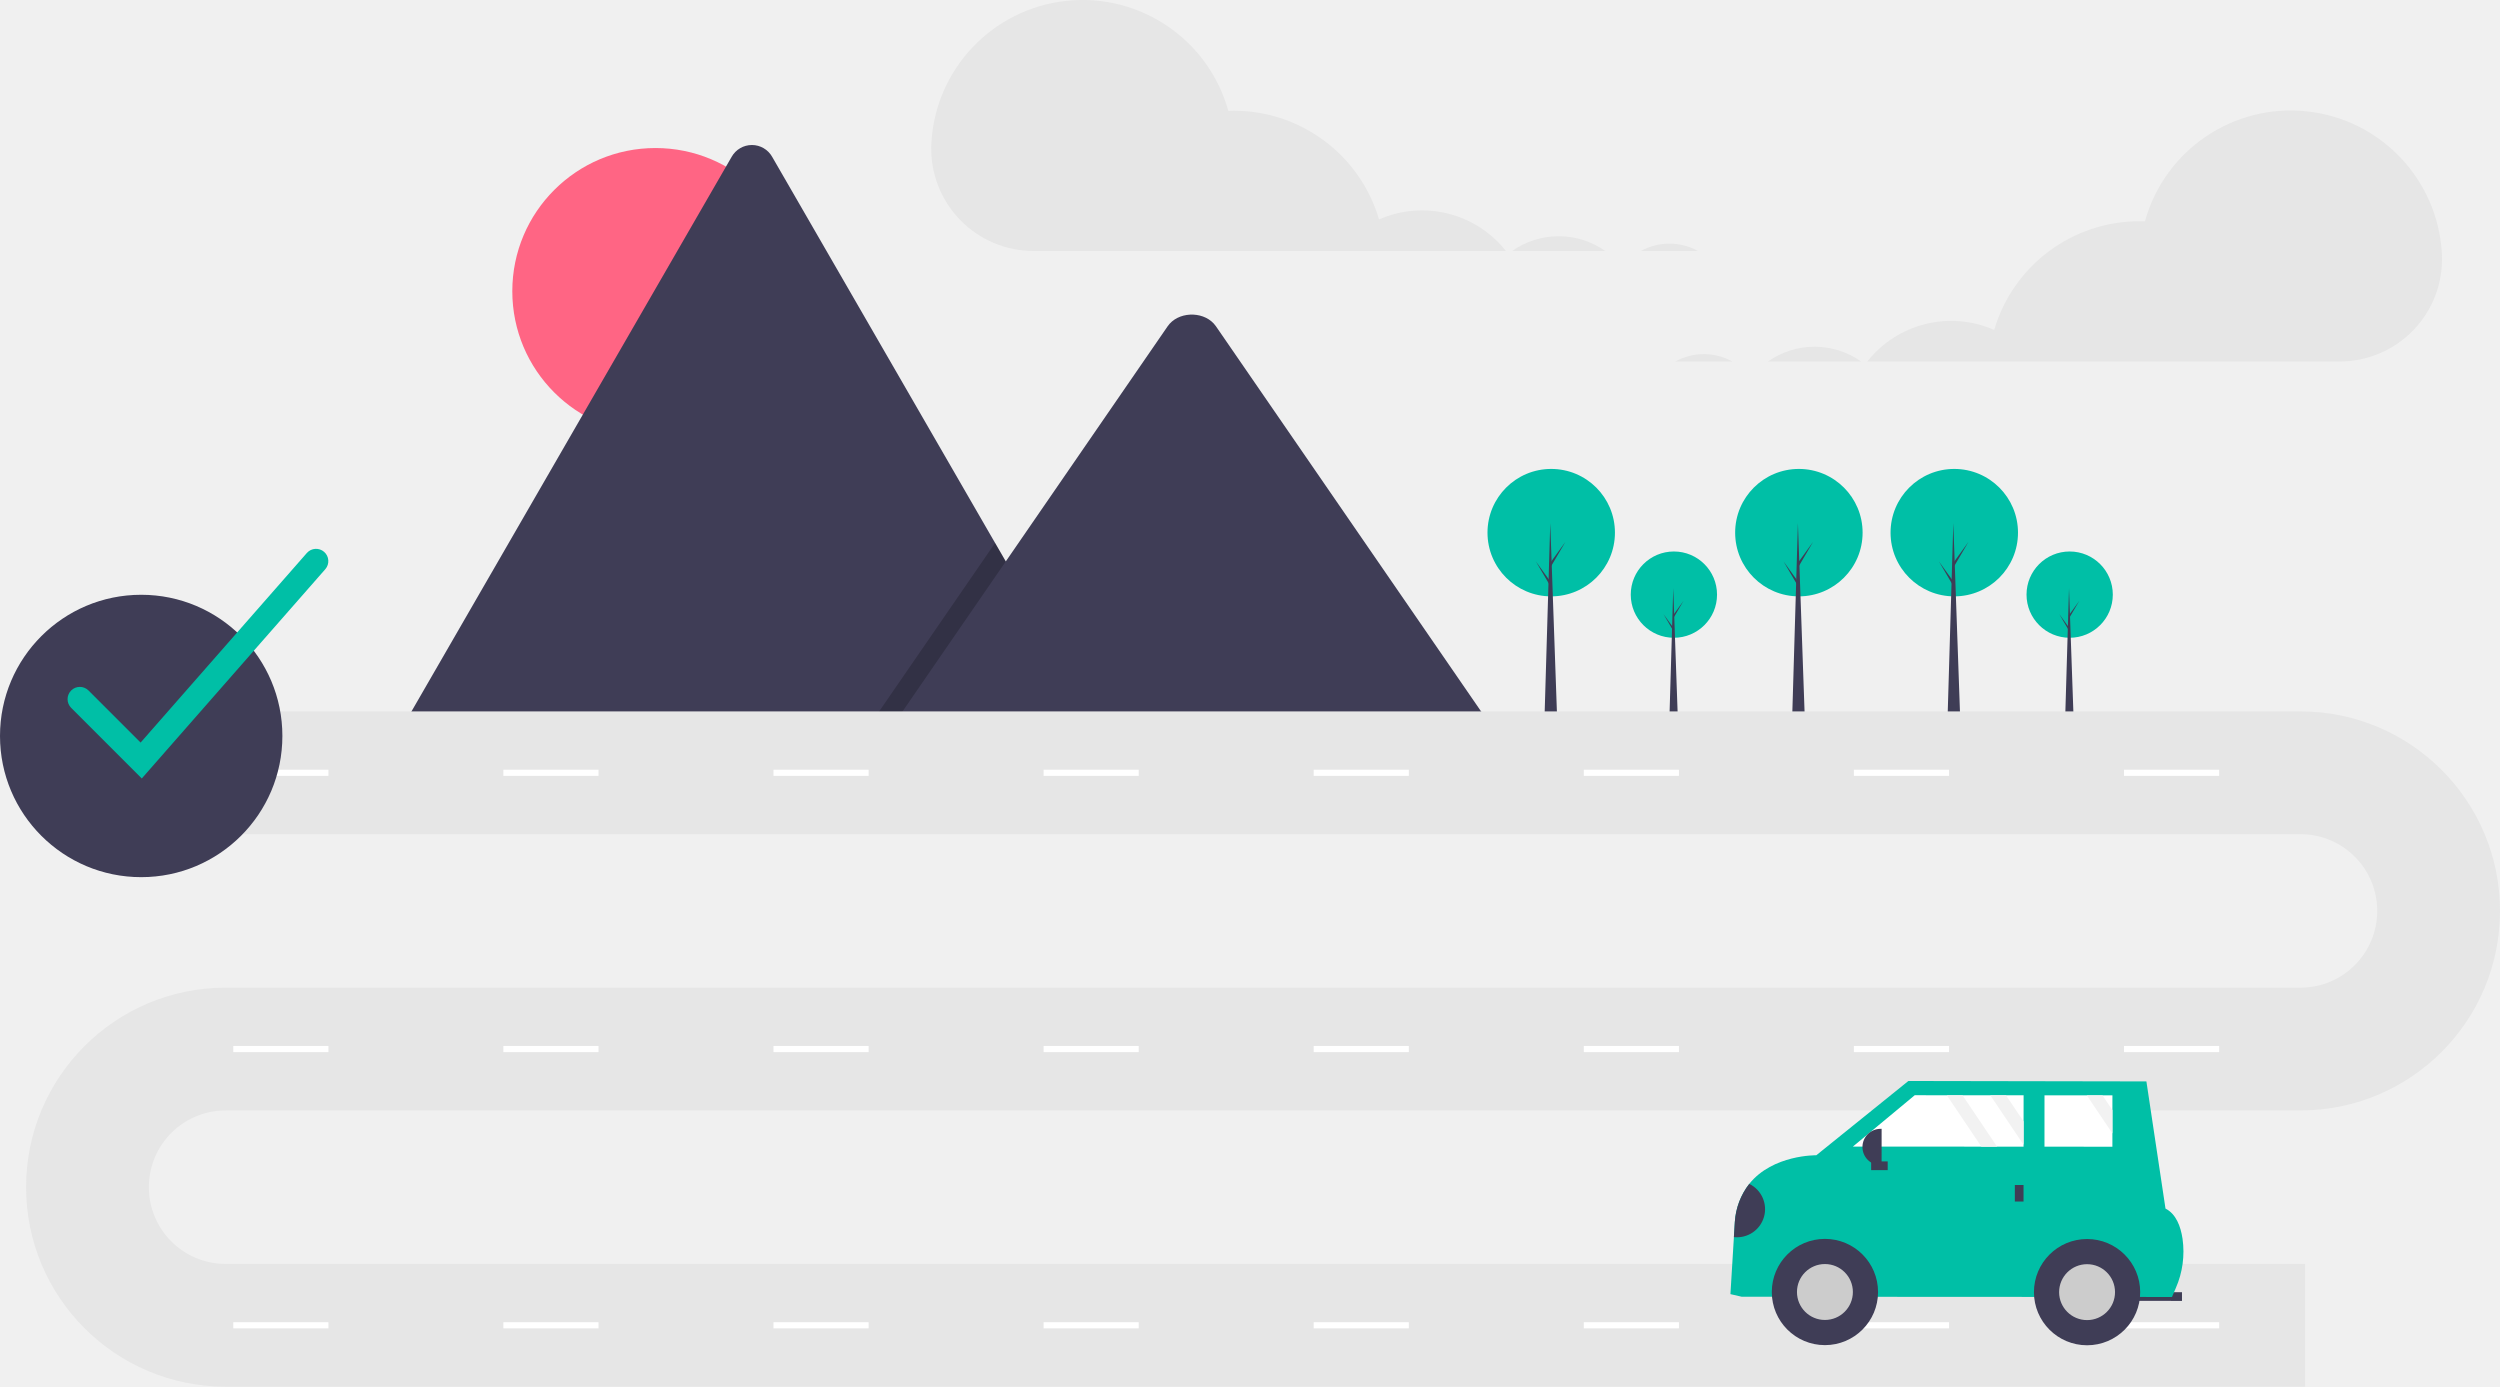
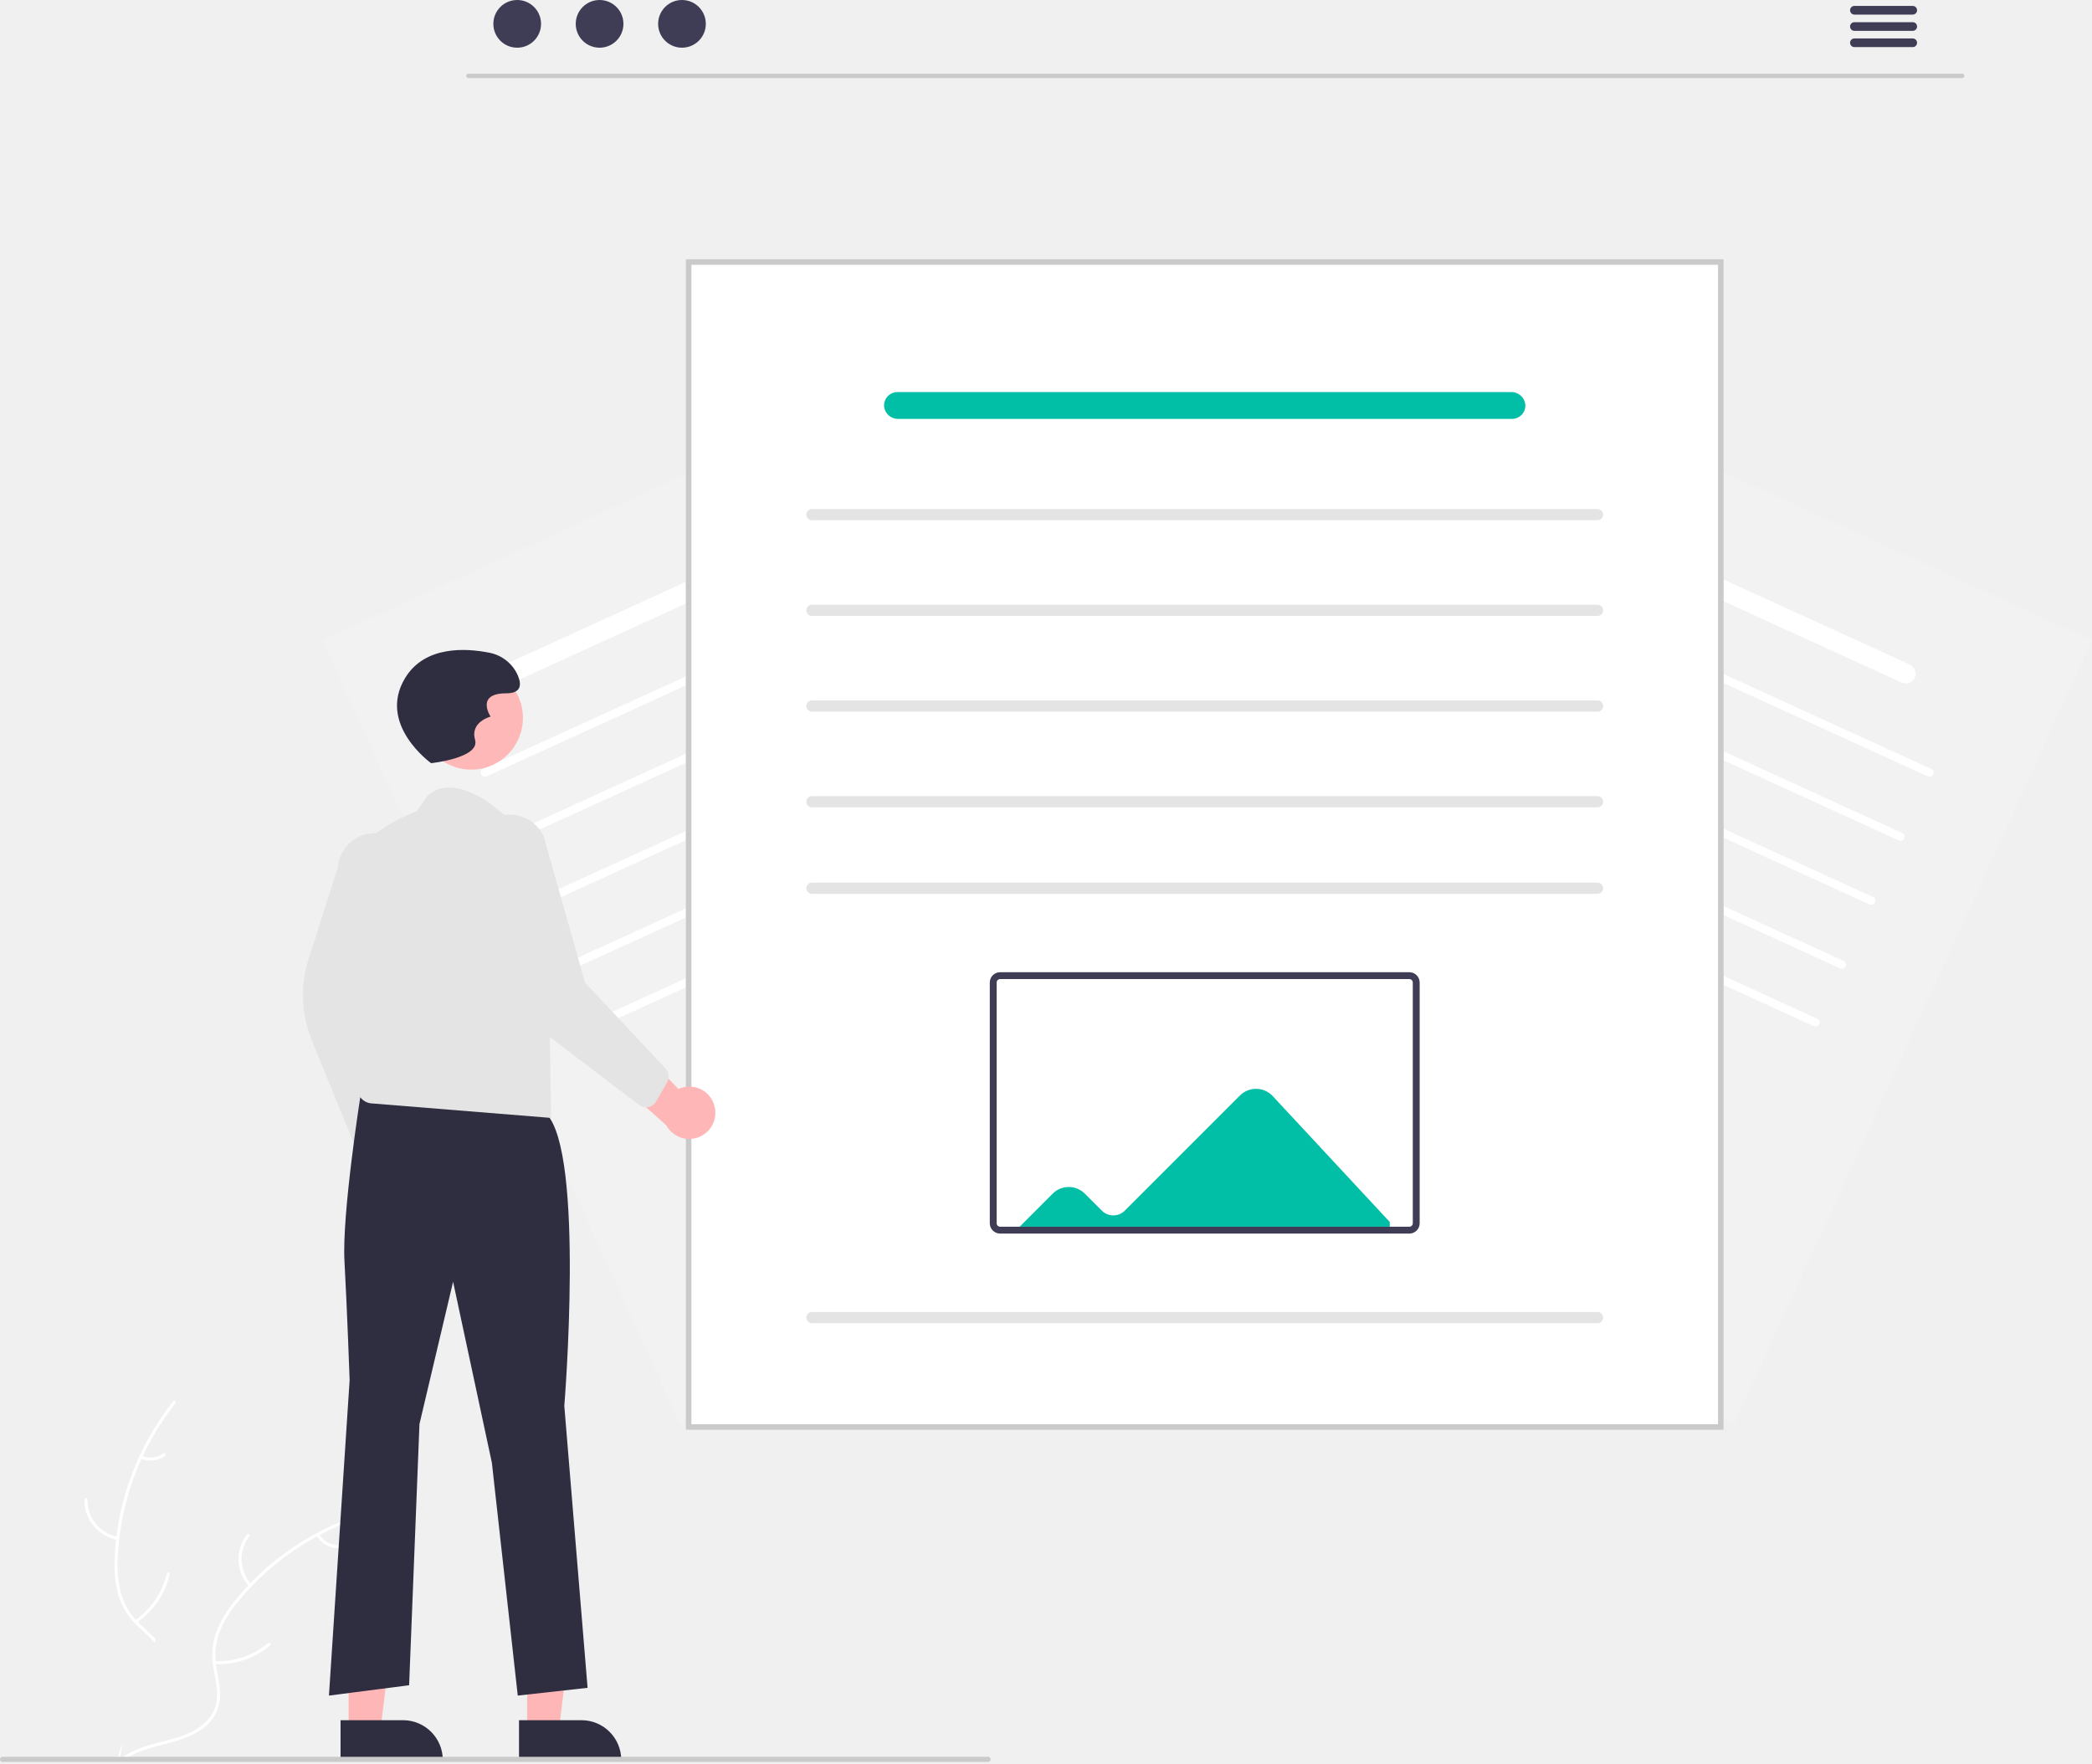
- <svg xmlns="http://www.w3.org/2000/svg" id="e0958169-61ce-49c9-8f2a-5e3a81fc50e8" data-name="Layer 1" width="886.351" height="491.631" viewBox="0 0 886.351 491.631">
-   <circle cx="232.396" cy="103.246" r="50.763" fill="#ff6584" />
-   <path d="M548.406,463.863H299.38a5.079,5.079,0,0,1-.931-.074L416.227,259.78a8.246,8.246,0,0,1,14.355,0L509.626,396.686l3.787,6.551Z" transform="translate(-156.8244 -204.1844)" fill="#3f3d56" />
-   <polygon points="391.582 259.678 306.558 259.678 348.296 199.052 351.3 194.685 352.802 192.502 356.589 199.052 391.582 259.678" opacity="0.2" />
-   <path d="M687.062,463.863H471.675l41.738-60.626,3.004-4.367,54.388-79.007c3.566-5.178,12.144-5.501,16.336-.977a9.83,9.83,0,0,1,.783.977Z" transform="translate(-156.8244 -204.1844)" fill="#3f3d56" />
-   <circle cx="593.463" cy="210.82" r="15.296" fill="#00bfa6" />
-   <polygon points="594.938 256.894 591.805 256.894 593.233 208.516 594.938 256.894" fill="#3f3d56" />
-   <polygon points="593.509 217.685 596.873 213.031 593.463 218.837 593.095 218.192 593.509 217.685" fill="#3f3d56" />
-   <polygon points="593.141 222.384 589.777 217.731 593.187 223.536 593.555 222.891 593.141 222.384" fill="#3f3d56" />
-   <circle cx="733.78" cy="210.82" r="15.296" fill="#00bfa6" />
-   <polygon points="735.254 256.894 732.121 256.894 733.55 208.516 735.254 256.894" fill="#3f3d56" />
-   <polygon points="733.826 217.685 737.19 213.031 733.78 218.837 733.411 218.192 733.826 217.685" fill="#3f3d56" />
-   <polygon points="733.458 222.384 730.094 217.731 733.504 223.536 733.872 222.891 733.458 222.384" fill="#3f3d56" />
-   <circle cx="637.775" cy="188.846" r="22.592" fill="#00bfa6" />
-   <polygon points="639.952 256.894 635.325 256.894 637.434 185.444 639.952 256.894" fill="#3f3d56" />
-   <polygon points="637.843 198.985 642.81 192.113 637.775 200.687 637.23 199.734 637.843 198.985" fill="#3f3d56" />
-   <polygon points="637.298 205.926 632.331 199.054 637.366 207.627 637.911 206.675 637.298 205.926" fill="#3f3d56" />
-   <circle cx="692.868" cy="188.846" r="22.592" fill="#00bfa6" />
-   <polygon points="695.046 256.894 690.419 256.894 692.528 185.444 695.046 256.894" fill="#3f3d56" />
-   <polygon points="692.936 198.985 697.904 192.113 692.868 200.687 692.324 199.734 692.936 198.985" fill="#3f3d56" />
-   <polygon points="692.392 205.926 687.424 199.054 692.46 207.627 693.004 206.675 692.392 205.926" fill="#3f3d56" />
-   <circle cx="549.969" cy="188.846" r="22.592" fill="#00bfa6" />
-   <polygon points="552.146 256.894 547.519 256.894 549.629 185.444 552.146 256.894" fill="#3f3d56" />
-   <polygon points="550.037 198.985 555.004 192.113 549.969 200.687 549.425 199.734 550.037 198.985" fill="#3f3d56" />
-   <polygon points="549.493 205.926 544.525 199.054 549.561 207.627 550.105 206.675 549.493 205.926" fill="#3f3d56" />
-   <path d="M974.074,695.816H236.808a70.734,70.734,0,1,1,0-141.468H972.442a27.205,27.205,0,0,0,0-54.411H212.323v-43.529H972.442a70.734,70.734,0,1,1,0,141.468H236.808a27.205,27.205,0,1,0,0,54.411H974.074Z" transform="translate(-156.8244 -204.1844)" fill="#e6e6e6" />
-   <rect x="82.704" y="272.9" width="33.735" height="2.176" fill="#fff" />
-   <rect x="178.467" y="272.9" width="33.735" height="2.176" fill="#fff" />
-   <rect x="274.23" y="272.9" width="33.735" height="2.176" fill="#fff" />
-   <rect x="369.993" y="272.9" width="33.735" height="2.176" fill="#fff" />
-   <rect x="465.756" y="272.9" width="33.735" height="2.176" fill="#fff" />
-   <rect x="561.519" y="272.9" width="33.735" height="2.176" fill="#fff" />
-   <rect x="657.282" y="272.9" width="33.735" height="2.176" fill="#fff" />
-   <rect x="753.045" y="272.9" width="33.735" height="2.176" fill="#fff" />
-   <rect x="82.704" y="370.839" width="33.735" height="2.176" fill="#fff" />
-   <rect x="178.467" y="370.839" width="33.735" height="2.176" fill="#fff" />
-   <rect x="274.23" y="370.839" width="33.735" height="2.176" fill="#fff" />
-   <rect x="369.993" y="370.839" width="33.735" height="2.176" fill="#fff" />
-   <rect x="465.756" y="370.839" width="33.735" height="2.176" fill="#fff" />
-   <rect x="561.519" y="370.839" width="33.735" height="2.176" fill="#fff" />
-   <rect x="657.282" y="370.839" width="33.735" height="2.176" fill="#fff" />
-   <rect x="753.045" y="370.839" width="33.735" height="2.176" fill="#fff" />
-   <rect x="82.704" y="468.779" width="33.735" height="2.176" fill="#fff" />
-   <rect x="178.467" y="468.779" width="33.735" height="2.176" fill="#fff" />
-   <rect x="274.23" y="468.779" width="33.735" height="2.176" fill="#fff" />
-   <rect x="369.993" y="468.779" width="33.735" height="2.176" fill="#fff" />
-   <rect x="465.756" y="468.779" width="33.735" height="2.176" fill="#fff" />
-   <rect x="561.519" y="468.779" width="33.735" height="2.176" fill="#fff" />
-   <rect x="657.282" y="468.779" width="33.735" height="2.176" fill="#fff" />
-   <rect x="753.045" y="468.779" width="33.735" height="2.176" fill="#fff" />
-   <path d="M732.01,298.879a28.992,28.992,0,0,0-6.045-5.704h12.624A21.114,21.114,0,0,0,732.01,298.879Z" transform="translate(-156.8244 -204.1844)" fill="none" />
-   <path d="M690.743,293.176h2.176c-.468.328-.936.655-1.383,1.01C691.281,293.842,691.009,293.511,690.743,293.176Z" transform="translate(-156.8244 -204.1844)" fill="none" />
-   <path d="M748.692,290.559a20.833,20.833,0,0,1,10.129,2.617H738.589A20.742,20.742,0,0,1,748.692,290.559Z" transform="translate(-156.8244 -204.1844)" fill="#e6e6e6" />
-   <path d="M709.431,287.941a28.623,28.623,0,0,1,16.534,5.235H692.919A28.616,28.616,0,0,1,709.431,287.941Z" transform="translate(-156.8244 -204.1844)" fill="#e6e6e6" />
-   <path d="M487.036,254.807a53.656,53.656,0,0,1,105.274-11.313c.65-.023,1.3-.049,1.955-.049a53.669,53.669,0,0,1,51.482,38.538A37.92,37.92,0,0,1,690.743,293.176h-167.372a36.293,36.293,0,0,1-36.373-37.577Q487.014,255.204,487.036,254.807Z" transform="translate(-156.8244 -204.1844)" fill="#e6e6e6" />
-   <path d="M777.587,338.055a28.992,28.992,0,0,1,6.045-5.704H771.008A21.114,21.114,0,0,1,777.587,338.055Z" transform="translate(-156.8244 -204.1844)" fill="none" />
-   <path d="M818.854,332.352h-2.176c.468.328.936.655,1.383,1.01C818.316,333.018,818.588,332.687,818.854,332.352Z" transform="translate(-156.8244 -204.1844)" fill="none" />
-   <path d="M760.905,329.734a20.833,20.833,0,0,0-10.129,2.617h20.232A20.742,20.742,0,0,0,760.905,329.734Z" transform="translate(-156.8244 -204.1844)" fill="#e6e6e6" />
-   <path d="M800.166,327.117a28.623,28.623,0,0,0-16.534,5.235h33.046A28.616,28.616,0,0,0,800.166,327.117Z" transform="translate(-156.8244 -204.1844)" fill="#e6e6e6" />
-   <path d="M1022.561,293.983a53.656,53.656,0,0,0-105.274-11.313c-.65-.023-1.3-.049-1.955-.049a53.669,53.669,0,0,0-51.482,38.538A37.92,37.92,0,0,0,818.854,332.352H986.226a36.293,36.293,0,0,0,36.373-37.577Q1022.583,294.379,1022.561,293.983Z" transform="translate(-156.8244 -204.1844)" fill="#e6e6e6" />
-   <rect x="910.977" y="662.314" width="19.453" height="3.088" transform="translate(1684.227 1124.024) rotate(-179.9694)" fill="#3f3d56" />
-   <path d="M770.332,663.006l4.014.928,152.533.082,1.372-3.196a32.257,32.257,0,0,0,2.371-17.442c-.657-4.414-2.303-8.799-6.042-10.704L917.811,587.59l-84.389-.151L800.772,613.773s-15.401-.277-23.768,10.14a24.45,24.45,0,0,0-5.114,13.466l-.33,5.419Z" transform="translate(-156.8244 -204.1844)" fill="#00bfa6" />
-   <circle cx="647.009" cy="458.067" r="18.835" fill="#3f3d56" />
-   <circle cx="647.009" cy="458.067" r="9.913" fill="#ccc" />
-   <circle cx="739.95" cy="458.117" r="18.835" fill="#3f3d56" />
-   <circle cx="739.95" cy="458.117" r="9.913" fill="#ccc" />
-   <polygon points="656.92 406.511 702.483 406.53 708.045 406.53 717.435 406.537 717.435 405.852 717.442 397.594 717.449 388.322 711.201 388.322 705.639 388.316 695.787 388.309 690.225 388.309 678.851 388.302 656.92 406.511" fill="#fff" />
-   <polygon points="724.849 406.544 748.929 406.557 748.935 401.832 748.935 393.574 748.942 388.342 745.416 388.342 739.854 388.335 724.856 388.329 724.849 406.544" fill="#fff" />
-   <rect x="871.165" y="624.31" width="3.088" height="5.867" transform="translate(1588.257 1050.768) rotate(-179.9694)" fill="#3f3d56" />
-   <rect x="821.612" y="614.557" width="3.088" height="5.867" transform="translate(1284.262 -409.5198) rotate(90.03063)" fill="#3f3d56" />
-   <path d="M817.138,604.397h.34a6.453,6.453,0,0,1,6.453,6.453v0a6.453,6.453,0,0,1-6.453,6.453h-.34a0,0,0,0,1,0,0V604.397A0,0,0,0,1,817.138,604.397Z" transform="translate(1483.919 1017.955) rotate(-179.9694)" fill="#3f3d56" />
-   <path d="M771.559,642.797a9.975,9.975,0,0,0,5.445-18.885,24.45,24.45,0,0,0-5.114,13.466Z" transform="translate(-156.8244 -204.1844)" fill="#3f3d56" />
-   <polygon points="705.639 388.316 717.435 405.852 717.442 397.594 711.201 388.322 705.639 388.316" fill="#f2f2f2" />
-   <polygon points="739.854 388.335 748.935 401.832 748.935 393.574 745.416 388.342 739.854 388.335" fill="#f2f2f2" />
-   <polygon points="690.225 388.309 702.483 406.53 708.045 406.53 695.787 388.309 690.225 388.309" fill="#f2f2f2" />
-   <circle cx="50.058" cy="260.93" r="50.058" fill="#3f3d56" />
-   <path d="M207.091,480.184l-25.051-25.051a4.353,4.353,0,0,1,6.156-6.156L206.674,467.455l58.964-67.239a4.353,4.353,0,0,1,6.545,5.74Z" transform="translate(-156.8244 -204.1844)" fill="#00bfa6" />
+ <svg xmlns="http://www.w3.org/2000/svg" id="ffb72bee-2e23-49ed-8816-ec3f84ab6b38" data-name="Layer 1" width="808.841" height="681.894" viewBox="0 0 808.841 681.894">
+   <path d="M866.246,659.314,597.9,536.809,736.075,234.139l268.345,122.505Z" transform="translate(-195.5797 -109.0532)" fill="#f2f2f2" />
+   <path d="M907.123,483.478l-203.145-92.739a1.586,1.586,0,0,1,1.317-2.885l203.145,92.739a1.586,1.586,0,0,1-1.317,2.885Z" transform="translate(-195.5797 -109.0532)" fill="#fff" />
+   <path d="M918.42,458.734,715.275,365.995a1.586,1.586,0,1,1,1.317-2.885l203.145,92.739a1.586,1.586,0,1,1-1.317,2.885Z" transform="translate(-195.5797 -109.0532)" fill="#fff" />
+   <path d="M929.716,433.99,726.571,341.25a1.586,1.586,0,1,1,1.317-2.885l203.145,92.739a1.586,1.586,0,0,1-1.317,2.885Z" transform="translate(-195.5797 -109.0532)" fill="#fff" />
+   <path d="M941.012,409.246,737.867,316.506a1.586,1.586,0,1,1,1.317-2.885l203.145,92.739a1.586,1.586,0,0,1-1.317,2.885Z" transform="translate(-195.5797 -109.0532)" fill="#fff" />
+   <path d="M896.915,505.84,693.77,413.101a1.586,1.586,0,1,1,1.317-2.885l203.145,92.739a1.586,1.586,0,0,1-1.317,2.885Z" transform="translate(-195.5797 -109.0532)" fill="#fff" />
+   <path d="M930.837,372.948,772.156,300.507a3.965,3.965,0,0,1-2.23-4.779,3.816,3.816,0,0,1,5.2-2.252L933.76,365.895a4.001,4.001,0,0,1,2.261,4.85A3.816,3.816,0,0,1,930.837,372.948Z" transform="translate(-195.5797 -109.0532)" fill="#fff" />
+   <path d="M320.271,356.644,588.616,234.139,726.791,536.809,458.445,659.314Z" transform="translate(-195.5797 -109.0532)" fill="#f2f2f2" />
+   <path d="M417.568,483.478l203.145-92.739a1.586,1.586,0,1,0-1.317-2.885l-203.145,92.739a1.586,1.586,0,1,0,1.317,2.885Z" transform="translate(-195.5797 -109.0532)" fill="#fff" />
+   <path d="M406.271,458.734,609.416,365.995a1.586,1.586,0,0,0-1.317-2.885l-203.145,92.739a1.586,1.586,0,1,0,1.317,2.885Z" transform="translate(-195.5797 -109.0532)" fill="#fff" />
+   <path d="M394.975,433.99l203.145-92.739a1.586,1.586,0,0,0-1.317-2.885L393.658,431.104a1.586,1.586,0,0,0,1.317,2.885Z" transform="translate(-195.5797 -109.0532)" fill="#fff" />
+   <path d="M383.679,409.246l203.145-92.739a1.586,1.586,0,1,0-1.317-2.885L382.362,406.36a1.586,1.586,0,0,0,1.317,2.885Z" transform="translate(-195.5797 -109.0532)" fill="#fff" />
+   <path d="M427.776,505.84,630.921,413.101a1.586,1.586,0,0,0-1.317-2.885L426.459,502.955a1.586,1.586,0,1,0,1.317,2.885Z" transform="translate(-195.5797 -109.0532)" fill="#fff" />
+   <path d="M393.854,372.948l158.682-72.441a3.965,3.965,0,0,0,2.23-4.779,3.816,3.816,0,0,0-5.2-2.252L390.931,365.895a4.001,4.001,0,0,0-2.261,4.85A3.816,3.816,0,0,0,393.854,372.948Z" transform="translate(-195.5797 -109.0532)" fill="#fff" />
+   <path d="M222.405,714.031c1.694-26.244,16.317-52.871,40.66-62.823a121.169,121.169,0,0,0,4.933,83.044c4.431,10.101,10.41,20.874,7.436,31.495-1.85,6.609-7.022,11.888-12.949,15.349-5.927,3.461-12.62,5.34-19.231,7.184l-1.253,1.168C229.947,766.075,220.711,740.276,222.405,714.031Z" transform="translate(-195.5797 -109.0532)" fill="#f0f0f0" />
+   <path d="M263.34,651.686a103.567,103.567,0,0,0-22.249,59.71,44.599,44.599,0,0,0,1.333,13.91,25.58,25.58,0,0,0,7.054,11.467c3.049,2.975,6.512,5.665,8.785,9.33a15.663,15.663,0,0,1,1.521,12.719c-1.501,5.294-4.814,9.733-8.205,13.961-3.765,4.695-7.75,9.511-9.112,15.52-.165.728-1.285.429-1.12-.298,2.37-10.454,12-16.883,16.209-26.422,1.964-4.451,2.598-9.521.246-13.957-2.056-3.879-5.626-6.656-8.739-9.642a27.296,27.296,0,0,1-7.315-10.955,41.231,41.231,0,0,1-1.863-13.808,100.479,100.479,0,0,1,5.517-30.916,105.403,105.403,0,0,1,17.121-31.442c.462-.583,1.276.243.817.822Z" transform="translate(-195.5797 -109.0532)" fill="#fff" />
+   <path d="M240.987,704.376a15.538,15.538,0,0,1-12.771-15.548.58.58,0,0,1,1.159-.011,14.388,14.388,0,0,0,11.909,14.439c.735.129.433,1.249-.298,1.12Z" transform="translate(-195.5797 -109.0532)" fill="#fff" />
+   <path d="M247.733,735.468a29.949,29.949,0,0,0,12.329-18.01c.168-.727,1.288-.429,1.12.298A31.151,31.151,0,0,1,248.315,736.471c-.619.419-1.197-.586-.582-1.003Z" transform="translate(-195.5797 -109.0532)" fill="#fff" />
+   <path d="M250.413,671.958a8.795,8.795,0,0,0,8.295-.916c.613-.426,1.191.579.582,1.003a9.856,9.856,0,0,1-9.175,1.034.599.599,0,0,1-.411-.709.582.582,0,0,1,.709-.411Z" transform="translate(-195.5797 -109.0532)" fill="#fff" />
+   <path d="M341.559,693.247c-.375.277-.751.554-1.126.841A115.831,115.831,0,0,0,326.333,706.508c-.342.344-.684.697-1.016,1.05a122.112,122.112,0,0,0-24.324,37.81,118.587,118.587,0,0,0-5.489,17.162c-1.922,8.081-3.362,16.996-7.713,23.771a20.346,20.346,0,0,1-1.466,2.047l-42.802,2.539c-.1-.043-.2-.076-.301-.119l-1.704.18c.051-.307.11-.624.161-.931.029-.178.067-.357.096-.535.022-.119.045-.238.058-.346.007-.04.015-.079.023-.109.013-.109.037-.208.051-.307q.489-2.66,1.017-5.323c-.001-.01-.001-.01.008-.02,2.716-13.518,6.585-26.928,12.366-39.325.174-.373.347-.756.541-1.13a113.158,113.158,0,0,1,9.233-15.992,100.037,100.037,0,0,1,6.199-8.002,83.187,83.187,0,0,1,19.857-16.799c14.87-9.016,32.459-13.176,49.159-9.198C340.713,693.033,341.131,693.135,341.559,693.247Z" transform="translate(-195.5797 -109.0532)" fill="#f0f0f0" />
+   <path d="M341.495,693.796a103.567,103.567,0,0,0-53.714,34.279,44.6,44.6,0,0,0-7.31,11.909,25.58,25.58,0,0,0-1.272,13.402c.643,4.211,1.789,8.444,1.397,12.739a15.663,15.663,0,0,1-6.443,11.071c-4.385,3.323-9.703,4.873-14.956,6.207-5.833,1.482-11.914,2.928-16.62,6.906-.57.482-1.285-.431-.715-.912,8.186-6.92,19.746-6.255,28.85-11.338,4.248-2.371,7.806-6.037,8.599-10.995.693-4.335-.484-8.702-1.172-12.96a27.296,27.296,0,0,1,.755-13.151,41.231,41.231,0,0,1,6.825-12.146,100.479,100.479,0,0,1,23.018-21.363,105.404,105.404,0,0,1,32.6-14.797c.72-.188.873.962.157,1.149Z" transform="translate(-195.5797 -109.0532)" fill="#fff" />
+   <path d="M291.924,722.407a15.538,15.538,0,0,1-.836-20.103c.461-.586,1.394.102.932.689a14.388,14.388,0,0,0,.816,18.699c.509.545-.406,1.258-.912.715Z" transform="translate(-195.5797 -109.0532)" fill="#fff" />
+   <path d="M278.591,751.295a29.949,29.949,0,0,0,20.687-6.957c.572-.48,1.286.433.715.912a31.151,31.151,0,0,1-21.542,7.196c-.746-.038-.603-1.189.139-1.151Z" transform="translate(-195.5797 -109.0532)" fill="#fff" />
+   <path d="M318.968,702.199a8.795,8.795,0,0,0,7.175,4.263c.746.029.602,1.179-.139,1.151a9.856,9.856,0,0,1-7.948-4.698.599.599,0,0,1,.098-.814.582.582,0,0,1,.814.098Z" transform="translate(-195.5797 -109.0532)" fill="#fff" />
+   <path d="M861.997,661.858H460.741V209.276H861.997Z" transform="translate(-195.5797 -109.0532)" fill="#fff" />
+   <path d="M861.997,661.858H460.741V209.276H861.997Zm-399.099-2.157H859.84v-448.268H462.898Z" transform="translate(-195.5797 -109.0532)" fill="#cacaca" />
+   <path d="M813.25,421.185H509.488a2.157,2.157,0,1,1,0-4.315h303.762a2.157,2.157,0,0,1,0,4.315Z" transform="translate(-195.5797 -109.0532)" fill="#e4e4e4" />
+   <path d="M813.25,384.185H509.488a2.157,2.157,0,1,1,0-4.315h303.762a2.157,2.157,0,0,1,0,4.315Z" transform="translate(-195.5797 -109.0532)" fill="#e4e4e4" />
+   <path d="M813.25,347.185H509.488a2.157,2.157,0,1,1,0-4.315h303.762a2.157,2.157,0,0,1,0,4.315Z" transform="translate(-195.5797 -109.0532)" fill="#e4e4e4" />
+   <path d="M813.25,310.185H509.488a2.157,2.157,0,1,1,0-4.315h303.762a2.157,2.157,0,0,1,0,4.315Z" transform="translate(-195.5797 -109.0532)" fill="#e4e4e4" />
+   <path d="M813.25,454.623H509.488a2.157,2.157,0,1,1,0-4.315h303.762a2.157,2.157,0,0,1,0,4.315Z" transform="translate(-195.5797 -109.0532)" fill="#e4e4e4" />
+   <path d="M813.25,620.623H509.488a2.157,2.157,0,1,1,0-4.315h303.762a2.157,2.157,0,0,1,0,4.315Z" transform="translate(-195.5797 -109.0532)" fill="#e4e4e4" />
+   <path d="M740.484,585.994h-158.231a3.993,3.993,0,0,1-3.989-3.989V488.928a3.993,3.993,0,0,1,3.989-3.989h158.231a3.993,3.993,0,0,1,3.989,3.989v93.077A3.993,3.993,0,0,1,740.484,585.994Z" transform="translate(-195.5797 -109.0532)" fill="#fff" />
+   <path d="M687.643,532.82a8.801,8.801,0,0,0-12.646-.226L630.467,577.125a6.288,6.288,0,0,1-8.869.013l-6.595-6.582a8.78,8.78,0,0,0-12.42,0L589.819,583.335H732.918v-1.822Z" transform="translate(-195.5797 -109.0532)" fill="#00bfa6" />
+   <path d="M740.484,585.994h-158.231a3.993,3.993,0,0,1-3.989-3.989V488.928a3.993,3.993,0,0,1,3.989-3.989h158.231a3.993,3.993,0,0,1,3.989,3.989v93.077A3.993,3.993,0,0,1,740.484,585.994ZM582.253,487.598a1.331,1.331,0,0,0-1.33,1.33v93.077a1.331,1.331,0,0,0,1.33,1.33h158.231a1.331,1.331,0,0,0,1.33-1.33V488.928a1.331,1.331,0,0,0-1.33-1.33Z" transform="translate(-195.5797 -109.0532)" fill="#3f3d56" />
+   <path d="M359.017,570.436a10.056,10.056,0,0,0-8.672-12.75l-8.291-34.76-12.707,13.541,9.821,30.933a10.11,10.11,0,0,0,19.849,3.036Z" transform="translate(-195.5797 -109.0532)" fill="#ffb6b6" />
+   <path d="M336.856,557.828a4.505,4.505,0,0,1-2.708-2.476l-17.579-42.998a46.373,46.373,0,0,1-1.648-32.603l11.264-35.283a14.497,14.497,0,1,1,28.872,2.642l-14.938,56.816,10.005,44.622a4.515,4.515,0,0,1-2.2,4.679l-7.416,4.237a4.506,4.506,0,0,1-2.623.576A4.455,4.455,0,0,1,336.856,557.828Z" transform="translate(-195.5797 -109.0532)" fill="#e4e4e4" />
+   <polygon points="203.799 669.082 216.058 669.082 221.891 621.794 203.796 621.794 203.799 669.082" fill="#ffb6b6" />
+   <path d="M396.251,774.133l24.144-.001h.001a15.387,15.387,0,0,1,15.386,15.386v.5l-39.531.001Z" transform="translate(-195.5797 -109.0532)" fill="#2f2e41" />
+   <polygon points="134.799 669.082 147.058 669.082 152.891 621.794 134.796 621.794 134.799 669.082" fill="#ffb6b6" />
+   <path d="M327.251,774.133l24.144-.001h.001a15.387,15.387,0,0,1,15.386,15.386v.5l-39.531.001Z" transform="translate(-195.5797 -109.0532)" fill="#2f2e41" />
+   <path d="M406.761,539.618l-71.897-6.326s-7.103,45.326-6.103,63.326,2,46,2,46l-8,122,31-4,4-101,13-55,15,70,10,90,27-3-9-109S421.76,554.618,406.761,539.618Z" transform="translate(-195.5797 -109.0532)" fill="#2f2e41" />
+   <circle cx="182.181" cy="277.565" r="20" fill="#ffb8b8" />
+   <path d="M399.662,431.276l-14.285-11.371s-15.469-11.936-24.543-3.111l-4.074,5.825s-23.098,8.657-23.098,19.657l1.098,60.343s-8,31,4,33l69.902,5.657-.902-57.657Z" transform="translate(-195.5797 -109.0532)" fill="#e4e4e4" />
+   <path d="M362.261,404.118s-21-15-10-33c7.631-12.487,23.444-11.499,32.414-9.722a15.154,15.154,0,0,1,11.086,8.722c1.5,3.5,1.5,7-4.5,7-12,0-6,9-6,9s-8,2-6,9S362.261,404.118,362.261,404.118Z" transform="translate(-195.5797 -109.0532)" fill="#2f2e41" />
+   <path d="M471.819,536.663a10.056,10.056,0,0,0-13.945-6.581L433.082,504.346l-4.072,18.118,24.167,21.661a10.11,10.11,0,0,0,18.641-7.463Z" transform="translate(-195.5797 -109.0532)" fill="#ffb6b6" />
+   <path d="M446.325,537.054a4.505,4.505,0,0,1-3.59-.758l-36.977-28.116a46.373,46.373,0,0,1-17.974-27.25l-8.211-36.116a14.497,14.497,0,1,1,26.215-12.384l15.98,56.532,31.277,33.361a4.515,4.515,0,0,1,.48,5.148l-4.237,7.416a4.506,4.506,0,0,1-1.968,1.828A4.455,4.455,0,0,1,446.325,537.054Z" transform="translate(-195.5797 -109.0532)" fill="#e4e4e4" />
+   <path d="M954.236,139.23H376.68a.838.838,0,0,1,0-1.677H954.236a.838.838,0,0,1,0,1.677Z" transform="translate(-195.5797 -109.0532)" fill="#cacaca" />
+   <circle cx="199.967" cy="9.221" r="9.221" fill="#3f3d56" />
+   <circle cx="231.821" cy="9.221" r="9.221" fill="#3f3d56" />
+   <circle cx="263.675" cy="9.221" r="9.221" fill="#3f3d56" />
+   <path d="M935.15,114.693H912.518a1.677,1.677,0,0,1,0-3.353h22.633a1.677,1.677,0,0,1,0,3.353Z" transform="translate(-195.5797 -109.0532)" fill="#3f3d56" />
+   <path d="M935.15,120.98H912.518a1.677,1.677,0,0,1,0-3.353h22.633a1.677,1.677,0,0,1,0,3.353Z" transform="translate(-195.5797 -109.0532)" fill="#3f3d56" />
+   <path d="M935.15,127.267H912.518a1.677,1.677,0,0,1,0-3.353h22.633a1.677,1.677,0,0,1,0,3.353Z" transform="translate(-195.5797 -109.0532)" fill="#3f3d56" />
+   <path d="M577.58,790.276h-381a1,1,0,1,1,0-2h381a1,1,0,0,1,0,2Z" transform="translate(-195.5797 -109.0532)" fill="#cacaca" />
+   <path d="M780.155,271.019H542.879a5.393,5.393,0,0,1-5.459-4.654,5.191,5.191,0,0,1,5.162-5.725H779.787a5.442,5.442,0,0,1,5.538,4.724A5.19,5.19,0,0,1,780.155,271.019Z" transform="translate(-195.5797 -109.0532)" fill="#00bfa6" />
</svg>
